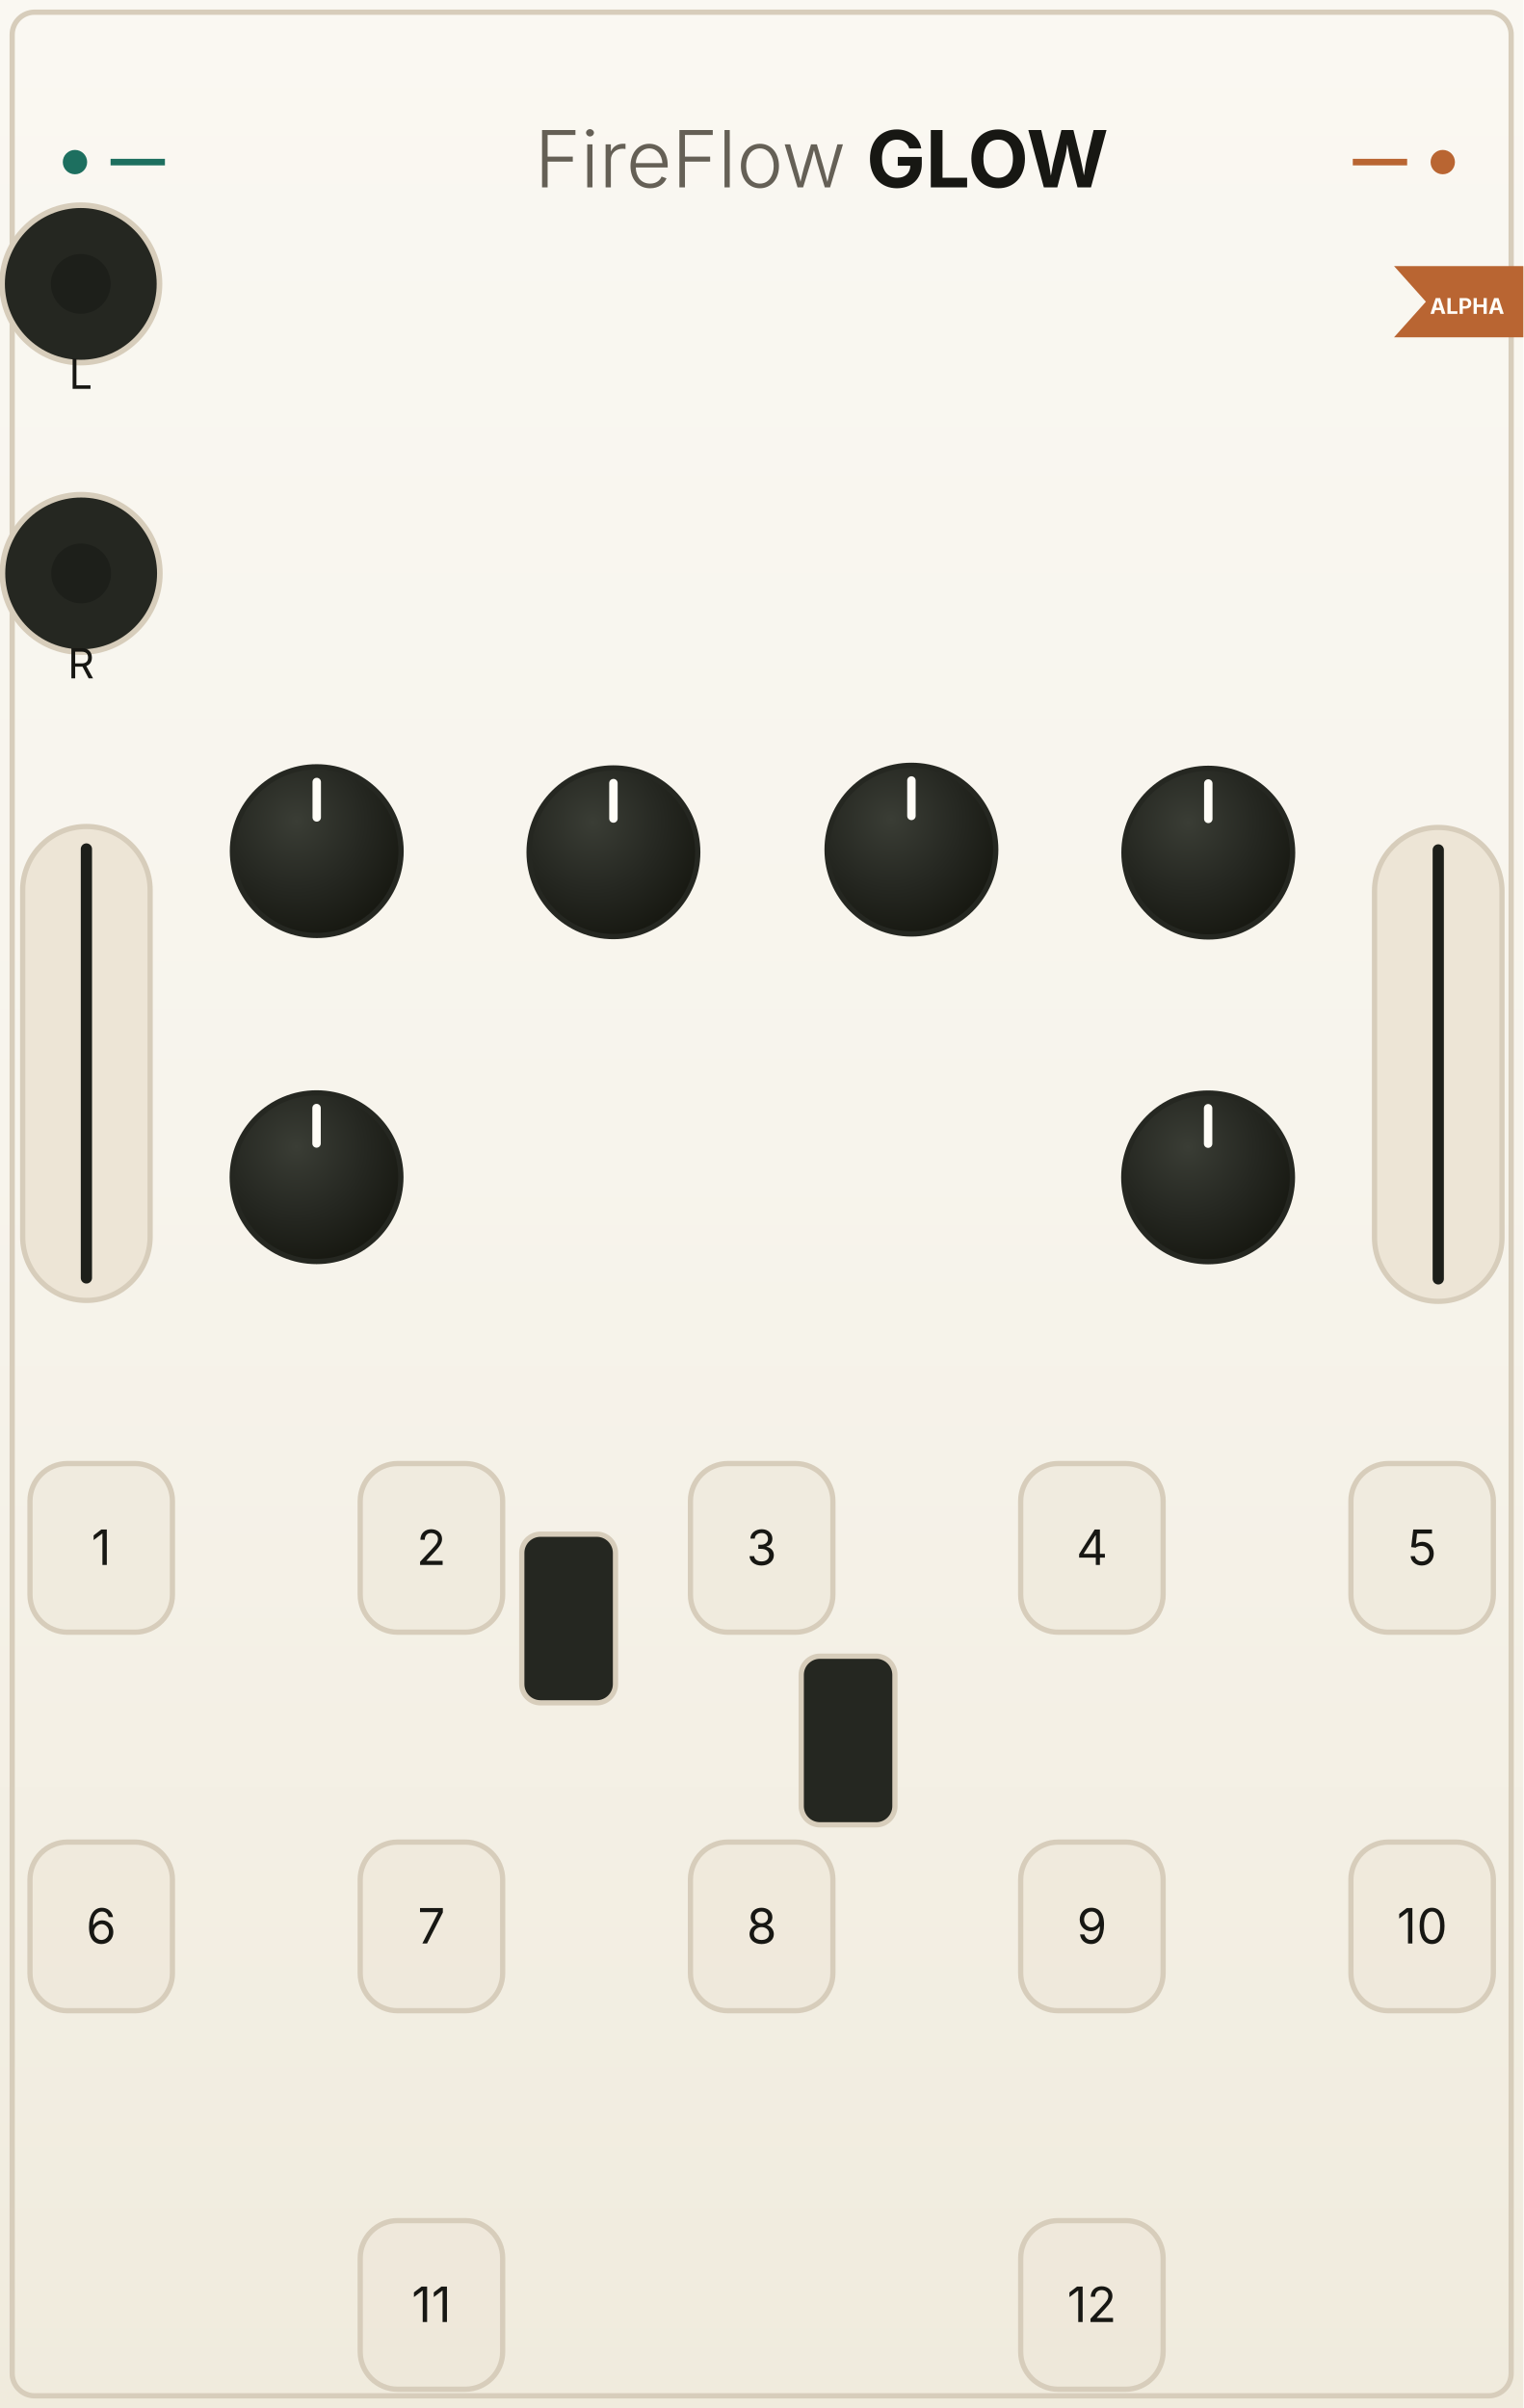
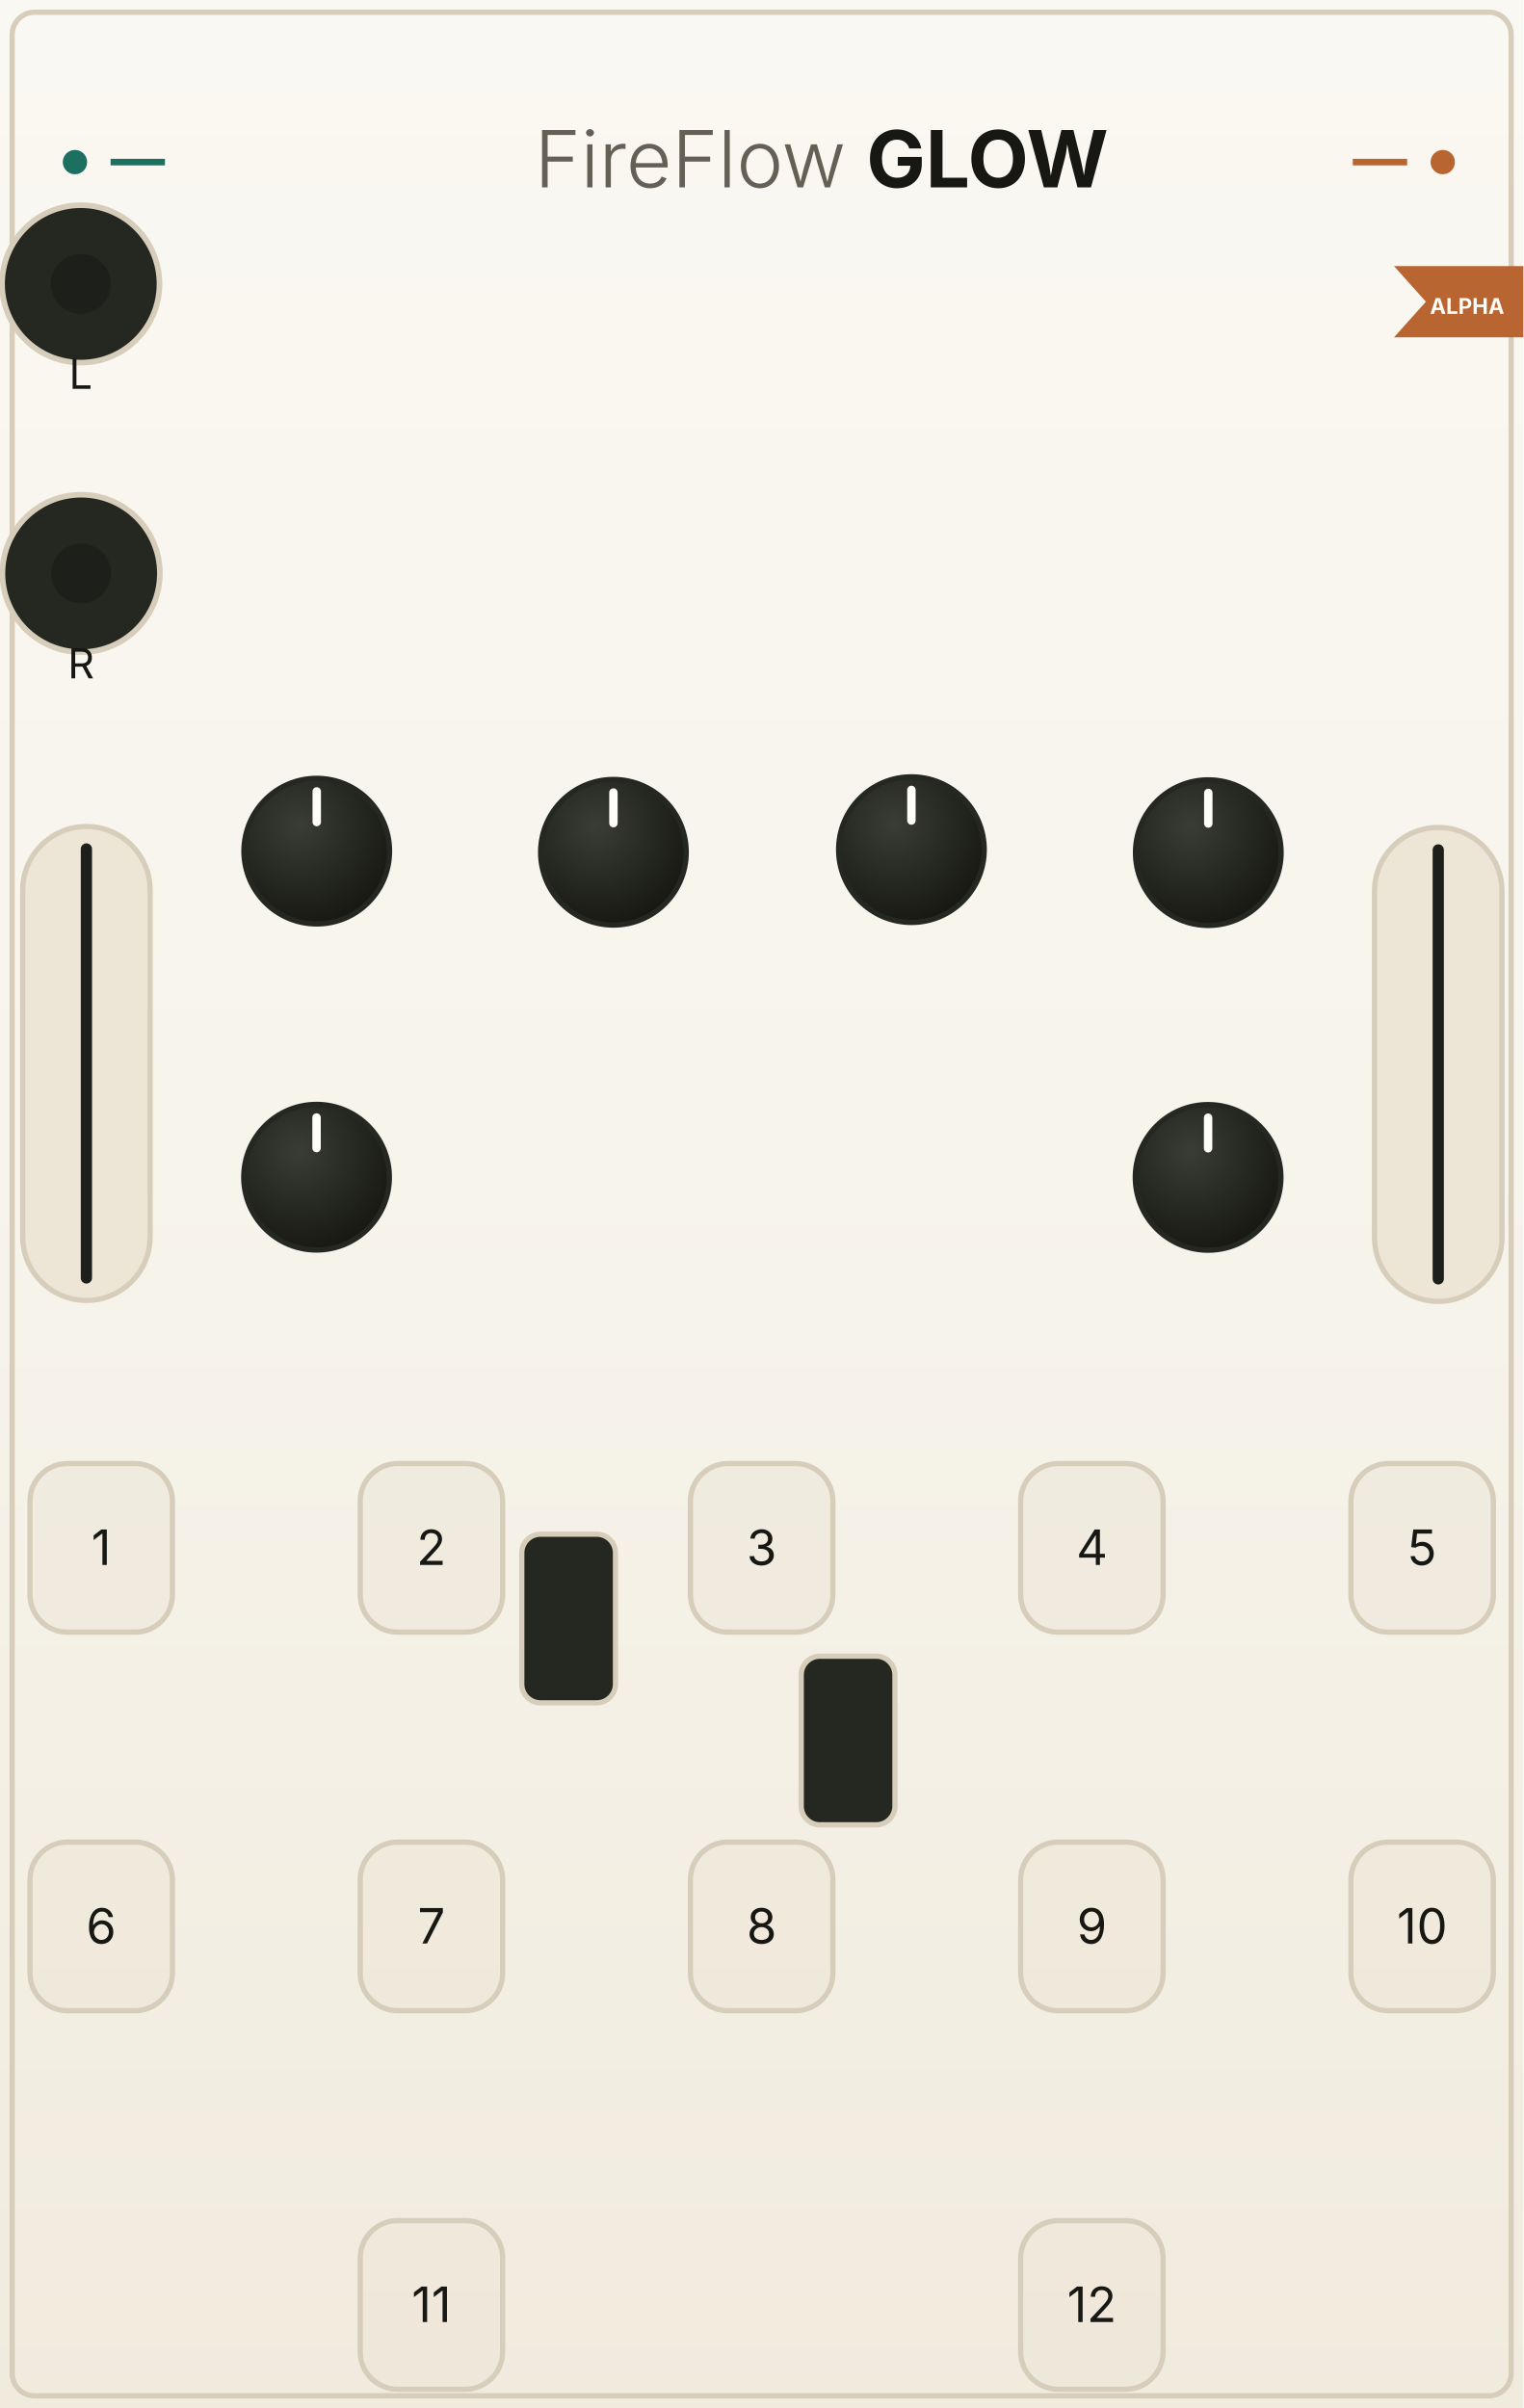
<svg xmlns="http://www.w3.org/2000/svg" width="81.280mm" height="128.500mm" viewBox="0 0 81.280 128.500">
  <defs>
    <radialGradient id="knobCap" cx="38%" cy="32%" r="75%">
      <stop offset="0" stop-color="#3a3d35" />
      <stop offset="0.55" stop-color="#252721" />
      <stop offset="1" stop-color="#15160f" />
    </radialGradient>
    <linearGradient id="plate" x1="0" y1="0" x2="0" y2="1">
      <stop offset="0" stop-color="#faf8f2" />
      <stop offset="0.48" stop-color="#f7f4ec" />
      <stop offset="1" stop-color="#f0ebdd" />
    </linearGradient>
  </defs>
  <rect x="0" y="0" width="81.280" height="128.500" fill="url(#plate)" />
  <rect id="glowPanelInnerBorder" x="0.650" y="0.650" width="79.980" height="127.200" rx="1.2" fill="none" stroke="#d7cdbb" stroke-width="0.28" />
  <circle cx="4.000" cy="8.650" r="0.650" fill="#1d6f5f" />
  <line id="glowBrandRuleLeft" x1="5.900" y1="8.650" x2="8.800" y2="8.650" stroke="#1d6f5f" stroke-width="0.35" />
  <line id="glowBrandRuleRight" x1="72.180" y1="8.650" x2="75.080" y2="8.650" stroke="#b96532" stroke-width="0.35" />
  <circle cx="76.980" cy="8.650" r="0.650" fill="#b96532" />
  <polygon id="alphaPennant" points="81.280,14.200 74.380,14.200 76.080,16.100 74.380,18.000 81.280,18.000" fill="#b96532" />
-   <circle cx="16.900" cy="45.420" r="4.500" fill="url(#knobCap)" stroke="#252721" stroke-width="0.28" />
-   <line x1="16.900" y1="43.620" x2="16.900" y2="41.730" stroke="#fffdf7" stroke-width="0.45" stroke-linecap="round" />
-   <circle cx="32.730" cy="45.480" r="4.500" fill="url(#knobCap)" stroke="#252721" stroke-width="0.28" />
-   <line x1="32.730" y1="43.680" x2="32.730" y2="41.790" stroke="#fffdf7" stroke-width="0.45" stroke-linecap="round" />
-   <circle cx="48.630" cy="45.340" r="4.500" fill="url(#knobCap)" stroke="#252721" stroke-width="0.28" />
-   <line x1="48.630" y1="43.540" x2="48.630" y2="41.650" stroke="#fffdf7" stroke-width="0.45" stroke-linecap="round" />
-   <circle cx="64.470" cy="45.500" r="4.500" fill="url(#knobCap)" stroke="#252721" stroke-width="0.28" />
-   <line x1="64.470" y1="43.700" x2="64.470" y2="41.810" stroke="#fffdf7" stroke-width="0.45" stroke-linecap="round" />
-   <circle cx="16.890" cy="62.820" r="4.500" fill="url(#knobCap)" stroke="#252721" stroke-width="0.28" />
-   <line x1="16.890" y1="61.020" x2="16.890" y2="59.130" stroke="#fffdf7" stroke-width="0.45" stroke-linecap="round" />
-   <circle cx="64.460" cy="62.830" r="4.500" fill="url(#knobCap)" stroke="#252721" stroke-width="0.28" />
-   <line x1="64.460" y1="61.030" x2="64.460" y2="59.140" stroke="#fffdf7" stroke-width="0.45" stroke-linecap="round" />
+   <circle cx="16.900" cy="45.420" r="3.885" fill="url(#knobCap)" stroke="#252721" stroke-width="0.28" />
+   <line x1="16.900" y1="43.866" x2="16.900" y2="42.234" stroke="#fffdf7" stroke-width="0.45" stroke-linecap="round" />
+   <circle cx="32.730" cy="45.480" r="3.885" fill="url(#knobCap)" stroke="#252721" stroke-width="0.28" />
+   <line x1="32.730" y1="43.926" x2="32.730" y2="42.294" stroke="#fffdf7" stroke-width="0.45" stroke-linecap="round" />
+   <circle cx="48.630" cy="45.340" r="3.885" fill="url(#knobCap)" stroke="#252721" stroke-width="0.28" />
+   <line x1="48.630" y1="43.786" x2="48.630" y2="42.154" stroke="#fffdf7" stroke-width="0.45" stroke-linecap="round" />
+   <circle cx="64.470" cy="45.500" r="3.885" fill="url(#knobCap)" stroke="#252721" stroke-width="0.28" />
+   <line x1="64.470" y1="43.946" x2="64.470" y2="42.314" stroke="#fffdf7" stroke-width="0.45" stroke-linecap="round" />
+   <circle cx="16.890" cy="62.820" r="3.885" fill="url(#knobCap)" stroke="#252721" stroke-width="0.28" />
+   <line x1="16.890" y1="61.266" x2="16.890" y2="59.634" stroke="#fffdf7" stroke-width="0.45" stroke-linecap="round" />
+   <circle cx="64.460" cy="62.830" r="3.885" fill="url(#knobCap)" stroke="#252721" stroke-width="0.28" />
+   <line x1="64.460" y1="61.276" x2="64.460" y2="59.644" stroke="#fffdf7" stroke-width="0.45" stroke-linecap="round" />
  <rect class="touchPlate" x="1.600" y="78.100" width="7.600" height="9.000" rx="2.000" fill="#ede5d6" fill-opacity="0.55" stroke="#d7cdbb" stroke-width="0.28" />
  <rect class="touchPlate" x="19.220" y="78.100" width="7.600" height="9.000" rx="2.000" fill="#ede5d6" fill-opacity="0.55" stroke="#d7cdbb" stroke-width="0.28" />
  <rect class="touchPlate" x="36.840" y="78.100" width="7.600" height="9.000" rx="2.000" fill="#ede5d6" fill-opacity="0.55" stroke="#d7cdbb" stroke-width="0.28" />
  <rect class="touchPlate" x="54.460" y="78.100" width="7.600" height="9.000" rx="2.000" fill="#ede5d6" fill-opacity="0.55" stroke="#d7cdbb" stroke-width="0.28" />
  <rect class="touchPlate" x="72.080" y="78.100" width="7.600" height="9.000" rx="2.000" fill="#ede5d6" fill-opacity="0.55" stroke="#d7cdbb" stroke-width="0.28" />
  <rect class="touchPlate" x="1.600" y="98.300" width="7.600" height="9.000" rx="2.000" fill="#ede5d6" fill-opacity="0.55" stroke="#d7cdbb" stroke-width="0.28" />
  <rect class="touchPlate" x="19.220" y="98.300" width="7.600" height="9.000" rx="2.000" fill="#ede5d6" fill-opacity="0.55" stroke="#d7cdbb" stroke-width="0.28" />
  <rect class="touchPlate" x="36.840" y="98.300" width="7.600" height="9.000" rx="2.000" fill="#ede5d6" fill-opacity="0.55" stroke="#d7cdbb" stroke-width="0.28" />
  <rect class="touchPlate" x="54.460" y="98.300" width="7.600" height="9.000" rx="2.000" fill="#ede5d6" fill-opacity="0.55" stroke="#d7cdbb" stroke-width="0.28" />
  <rect class="touchPlate" x="72.080" y="98.300" width="7.600" height="9.000" rx="2.000" fill="#ede5d6" fill-opacity="0.55" stroke="#d7cdbb" stroke-width="0.28" />
  <rect class="touchPlate" x="19.220" y="118.500" width="7.600" height="9.000" rx="2.000" fill="#ede5d6" fill-opacity="0.55" stroke="#d7cdbb" stroke-width="0.28" />
  <rect class="touchPlate" x="54.460" y="118.500" width="7.600" height="9.000" rx="2.000" fill="#ede5d6" fill-opacity="0.55" stroke="#d7cdbb" stroke-width="0.28" />
  <rect x="1.210" y="44.105" width="6.800" height="25.290" rx="3.400" fill="#ede5d6" stroke="#d7cdbb" stroke-width="0.28" />
  <line x1="4.610" y1="45.305" x2="4.610" y2="68.195" stroke="#1d1f1a" stroke-width="0.6" stroke-linecap="round" />
  <rect x="73.340" y="44.155" width="6.800" height="25.290" rx="3.400" fill="#ede5d6" stroke="#d7cdbb" stroke-width="0.28" />
  <line x1="76.740" y1="45.355" x2="76.740" y2="68.245" stroke="#1d1f1a" stroke-width="0.6" stroke-linecap="round" />
  <rect x="27.840" y="81.870" width="5.000" height="9.000" rx="1.0" fill="#252721" stroke="#d7cdbb" stroke-width="0.28" />
  <rect x="42.750" y="88.380" width="5.000" height="9.000" rx="1.0" fill="#252721" stroke="#d7cdbb" stroke-width="0.28" />
  <circle cx="4.310" cy="15.150" r="4.200" fill="#252721" stroke="#d7cdbb" stroke-width="0.30" />
  <circle cx="4.310" cy="15.150" r="1.596" fill="#1d1f1a" />
  <circle cx="4.330" cy="30.600" r="4.200" fill="#252721" stroke="#d7cdbb" stroke-width="0.30" />
  <circle cx="4.330" cy="30.600" r="1.596" fill="#1d1f1a" />
  <text x="45.130" y="10.000" font-family="Inter, Helvetica, sans-serif" font-size="4.200" fill="#656056" text-anchor="end" font-weight="300">FireFlow</text>
  <text x="46.230" y="10.000" font-family="Inter, Helvetica, sans-serif" font-size="4.200" fill="#171713" text-anchor="start" font-weight="700">GLOW</text>
  <text x="78.280" y="16.750" font-family="Inter, Helvetica, sans-serif" font-size="1.150" fill="#fffdf7" text-anchor="middle" font-weight="700">ALPHA</text>
  <text x="5.400" y="83.510" font-family="Inter, Helvetica, sans-serif" font-size="2.600" fill="#171713" text-anchor="middle">1</text>
  <text x="23.020" y="83.510" font-family="Inter, Helvetica, sans-serif" font-size="2.600" fill="#171713" text-anchor="middle">2</text>
  <text x="40.640" y="83.510" font-family="Inter, Helvetica, sans-serif" font-size="2.600" fill="#171713" text-anchor="middle">3</text>
  <text x="58.260" y="83.510" font-family="Inter, Helvetica, sans-serif" font-size="2.600" fill="#171713" text-anchor="middle">4</text>
  <text x="75.880" y="83.510" font-family="Inter, Helvetica, sans-serif" font-size="2.600" fill="#171713" text-anchor="middle">5</text>
  <text x="5.400" y="103.710" font-family="Inter, Helvetica, sans-serif" font-size="2.600" fill="#171713" text-anchor="middle">6</text>
  <text x="23.020" y="103.710" font-family="Inter, Helvetica, sans-serif" font-size="2.600" fill="#171713" text-anchor="middle">7</text>
  <text x="40.640" y="103.710" font-family="Inter, Helvetica, sans-serif" font-size="2.600" fill="#171713" text-anchor="middle">8</text>
  <text x="58.260" y="103.710" font-family="Inter, Helvetica, sans-serif" font-size="2.600" fill="#171713" text-anchor="middle">9</text>
  <text x="75.880" y="103.710" font-family="Inter, Helvetica, sans-serif" font-size="2.600" fill="#171713" text-anchor="middle">10</text>
  <text x="23.020" y="123.910" font-family="Inter, Helvetica, sans-serif" font-size="2.600" fill="#171713" text-anchor="middle">11</text>
  <text x="58.260" y="123.910" font-family="Inter, Helvetica, sans-serif" font-size="2.600" fill="#171713" text-anchor="middle">12</text>
  <text x="4.310" y="20.750" font-family="Inter, Helvetica, sans-serif" font-size="2.200" fill="#171713" text-anchor="middle">L</text>
  <text x="4.330" y="36.200" font-family="Inter, Helvetica, sans-serif" font-size="2.200" fill="#171713" text-anchor="middle">R</text>
</svg>
